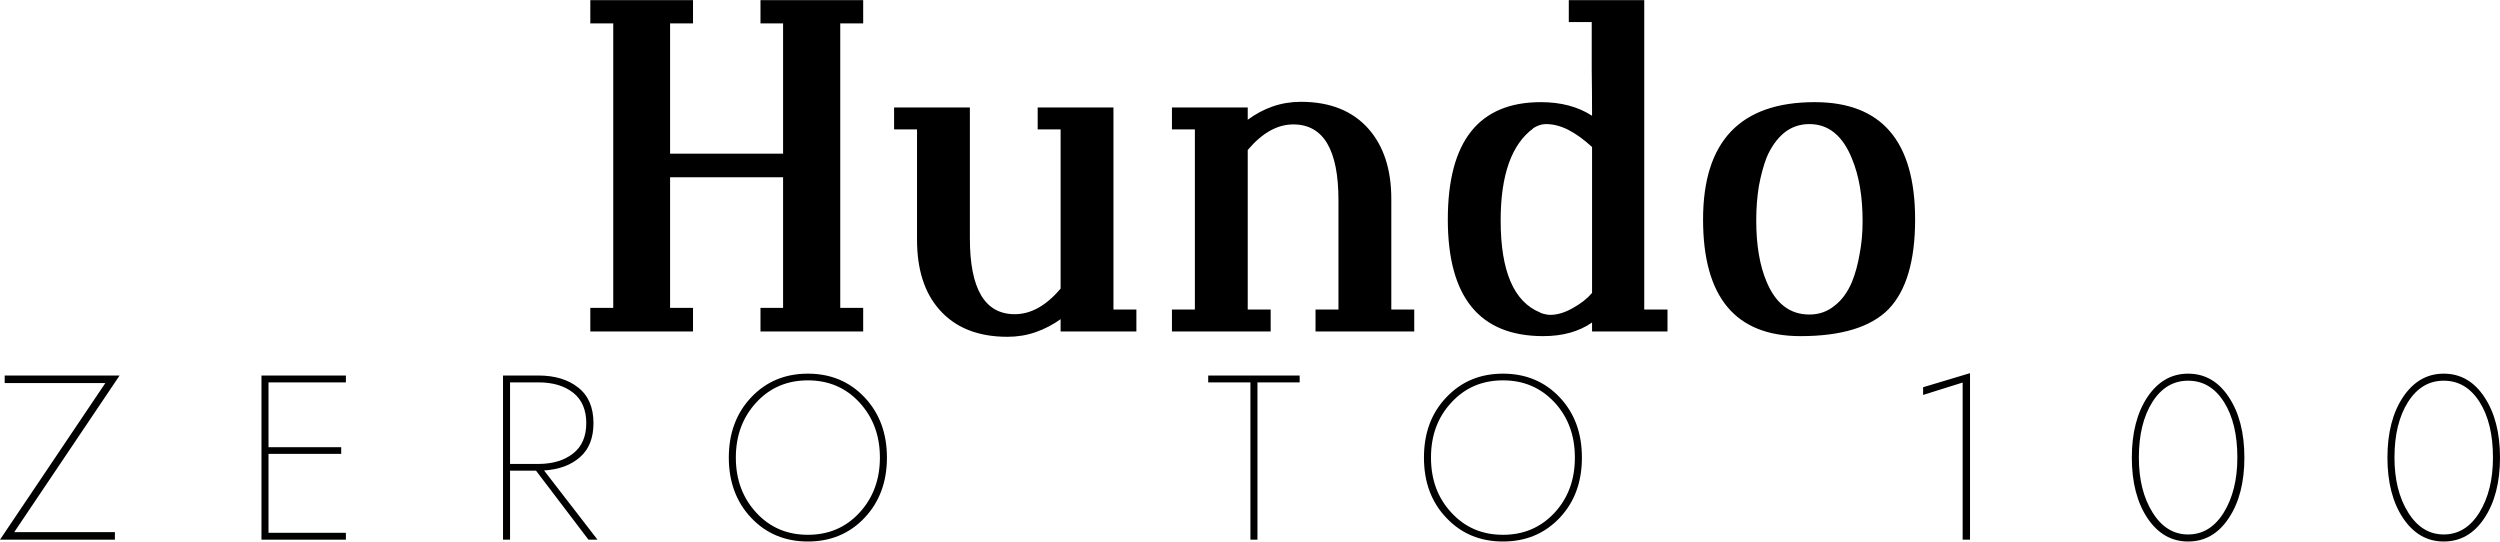
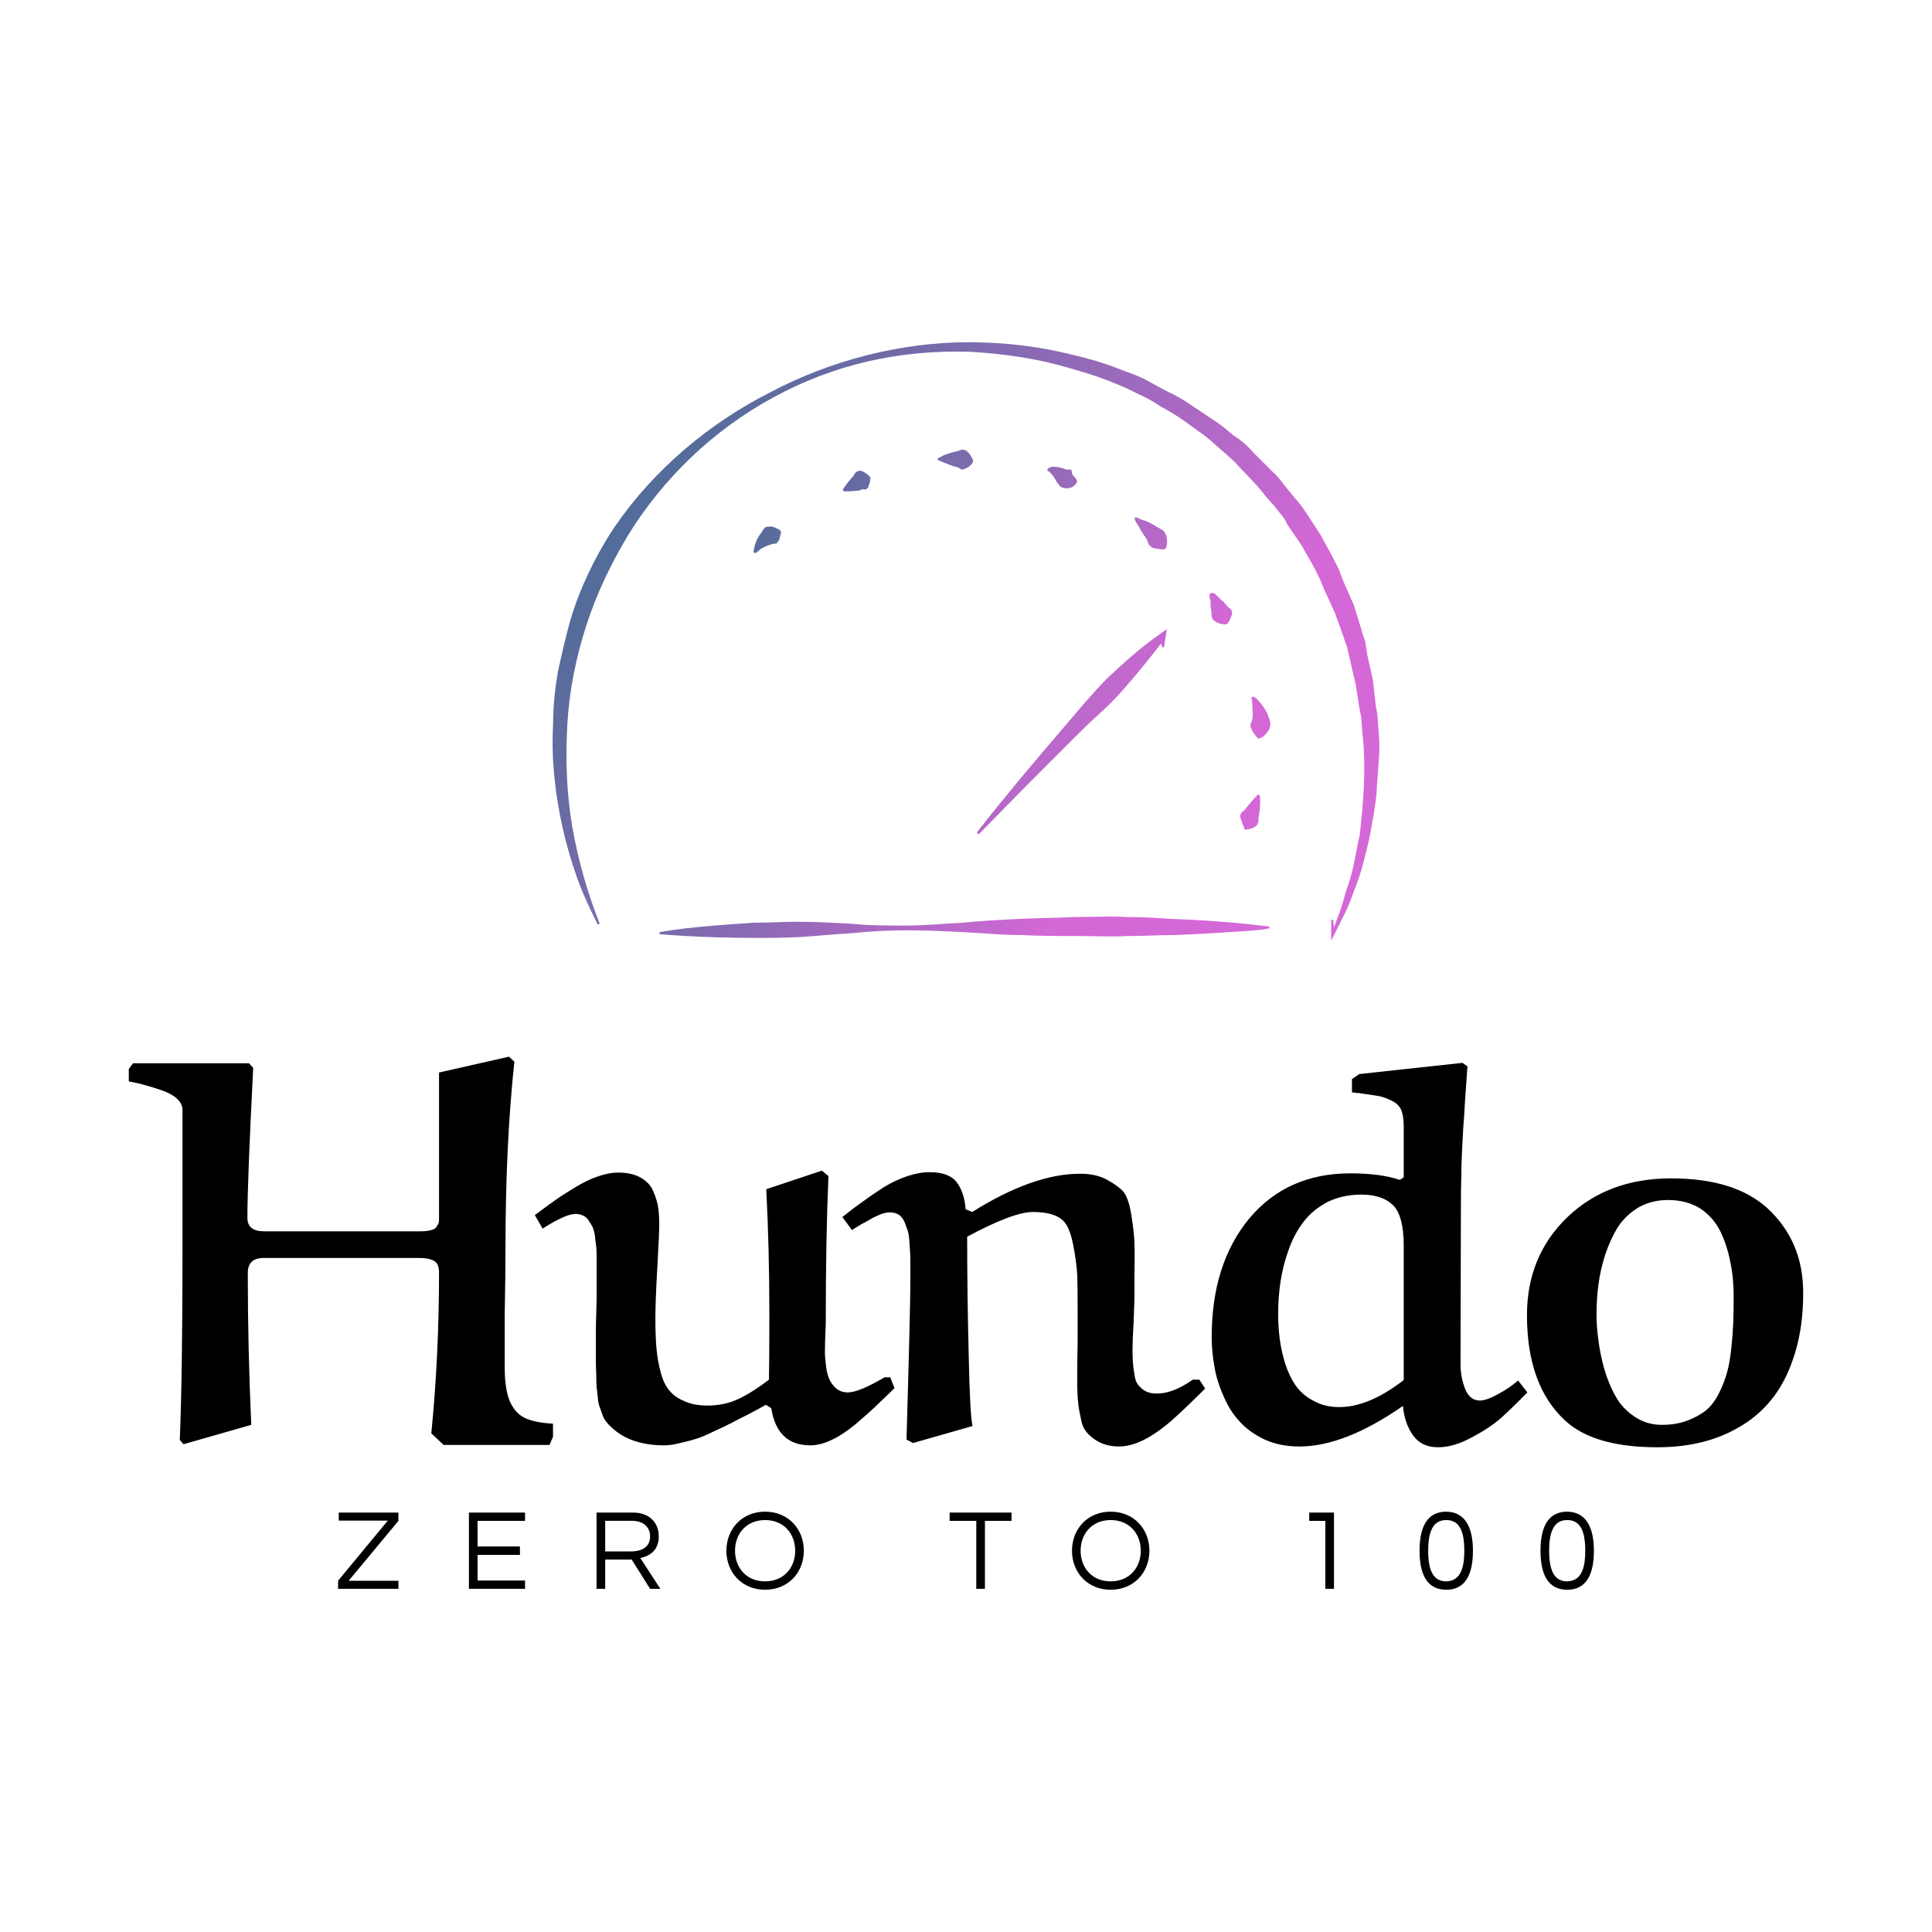
- <svg xmlns="http://www.w3.org/2000/svg" data-v-423bf9ae="" viewBox="0 0 891.045 193" class="fontAboveSlogan">
-   <g data-v-423bf9ae="" id="b00315fd-3170-4162-90b0-f94a1fa35a5b" fill="#000000" transform="matrix(11.846,0,0,11.846,204.5947,-35.97184)">
-     <path d="M5.61 13.01L5.61 12.30L6.29 12.30L6.29 8.37L2.89 8.37L2.89 12.30L3.58 12.30L3.58 13.01L0.49 13.01L0.49 12.30L1.18 12.30L1.18 3.74L0.49 3.74L0.49 3.04L3.58 3.04L3.58 3.74L2.89 3.74L2.89 7.66L6.29 7.66L6.29 3.74L5.61 3.74L5.61 3.04L8.70 3.04L8.70 3.74L8.01 3.74L8.01 12.30L8.70 12.30L8.70 13.01L5.61 13.01ZM9.63 6.27L11.91 6.27L11.91 10.21L11.91 10.21Q11.91 12.49 13.26 12.49L13.26 12.49L13.26 12.49Q13.99 12.49 14.64 11.72L14.64 11.72L14.64 6.93L13.95 6.93L13.95 6.27L16.23 6.27L16.23 12.35L16.92 12.35L16.92 13.01L14.64 13.01L14.64 12.64L14.64 12.64Q14.29 12.89 13.89 13.03L13.89 13.03L13.89 13.03Q13.49 13.17 13.04 13.17L13.04 13.17L13.04 13.17Q11.71 13.17 10.99 12.35L10.99 12.35L10.99 12.35Q10.32 11.59 10.32 10.25L10.32 10.25L10.32 6.93L9.63 6.93L9.63 6.27ZM25.28 13.01L22.31 13.01L22.31 12.35L23.00 12.35L23.00 9.06L23.00 9.06Q23.00 6.78 21.64 6.78L21.64 6.78L21.64 6.78Q20.92 6.78 20.27 7.55L20.27 7.55L20.27 12.35L20.96 12.35L20.96 13.01L17.99 13.01L17.99 12.35L18.68 12.35L18.68 6.93L17.99 6.93L17.99 6.27L20.27 6.27L20.27 6.64L20.27 6.64Q20.62 6.38 21.02 6.24L21.02 6.24L21.02 6.24Q21.42 6.10 21.87 6.10L21.87 6.10L21.87 6.10Q23.19 6.10 23.91 6.92L23.91 6.92L23.91 6.92Q24.59 7.70 24.59 9.02L24.59 9.02L24.59 12.35L25.28 12.35L25.28 13.01ZM30.63 11.85L30.63 7.46L30.63 7.46Q30.26 7.12 29.91 6.94L29.91 6.94L29.91 6.94Q29.57 6.77 29.24 6.77L29.24 6.77L29.24 6.77Q29.05 6.77 28.85 6.90L28.85 6.90L28.86 6.90L28.86 6.90Q27.88 7.62 27.88 9.67L27.88 9.67L27.88 9.67Q27.88 11.96 29.07 12.44L29.07 12.44L29.06 12.44L29.06 12.44Q29.15 12.48 29.22 12.49L29.22 12.49L29.22 12.49Q29.29 12.51 29.37 12.51L29.37 12.51L29.37 12.51Q29.70 12.51 30.06 12.30L30.06 12.30L30.06 12.30Q30.42 12.10 30.63 11.85L30.63 11.85ZM29.93 3.70L29.93 3.04L32.20 3.04L32.20 12.35L32.90 12.35L32.90 13.01L30.63 13.01L30.63 12.74L30.63 12.74Q30.04 13.15 29.16 13.15L29.16 13.15L29.16 13.15Q26.29 13.15 26.29 9.64L26.29 9.64L26.29 9.64Q26.29 6.11 29.09 6.11L29.09 6.11L29.09 6.11Q30.00 6.11 30.63 6.52L30.63 6.52L30.63 6.52Q30.63 5.79 30.62 5.12L30.62 5.12L30.62 5.12Q30.62 4.44 30.62 3.70L30.62 3.70L29.93 3.70ZM35.57 9.67L35.57 9.67L35.57 9.67Q35.57 10.78 35.88 11.51L35.88 11.51L35.88 11.51Q36.29 12.50 37.17 12.50L37.17 12.50L37.17 12.50Q37.60 12.50 37.92 12.24L37.92 12.24L37.92 12.24Q38.25 11.99 38.45 11.52L38.45 11.52L38.45 11.52Q38.60 11.15 38.68 10.68L38.68 10.68L38.68 10.68Q38.77 10.22 38.77 9.69L38.77 9.69L38.77 9.69Q38.77 8.58 38.45 7.81L38.45 7.81L38.45 7.81Q38.03 6.77 37.17 6.77L37.17 6.77L37.17 6.77Q36.73 6.77 36.40 7.04L36.40 7.04L36.40 7.04Q36.08 7.31 35.88 7.78L35.88 7.78L35.88 7.78Q35.74 8.15 35.65 8.63L35.65 8.63L35.65 8.63Q35.57 9.12 35.57 9.67ZM40.35 9.64L40.35 9.64L40.35 9.64Q40.35 11.51 39.55 12.34L39.55 12.34L39.55 12.34Q38.75 13.15 36.90 13.15L36.90 13.15L36.90 13.15Q33.97 13.15 33.97 9.64L33.97 9.64L33.97 9.64Q33.97 6.11 37.33 6.11L37.33 6.11L37.33 6.11Q40.35 6.11 40.35 9.64Z" />
+ <svg xmlns="http://www.w3.org/2000/svg" data-v-fde0c5aa="" viewBox="0 0 300 300" class="iconAboveSlogan">
+   <defs data-v-fde0c5aa="" />
+   <rect data-v-fde0c5aa="" fill="transparent" x="0" y="0" width="300px" height="300px" class="logo-background-square" />
+   <defs data-v-fde0c5aa="" />
+   <g data-v-fde0c5aa="" id="e41f4667-5652-4ea2-b548-18d19b66f441" fill="#000000" transform="matrix(5.999077,0,0,5.999077,20,121.247)">
+     <path d="M8.03 11.31L8.03 7.55L9.84 7.14L9.98 7.27L9.98 7.27Q9.75 9.41 9.75 12.11L9.75 12.11L9.75 12.11Q9.75 12.76 9.73 13.80L9.73 13.80L9.73 13.80Q9.73 14.64 9.73 15.18L9.73 15.18L9.73 15.18Q9.73 15.72 9.85 16.03L9.85 16.03L9.85 16.03Q9.98 16.35 10.23 16.48L10.23 16.48L10.23 16.48Q10.48 16.61 10.98 16.64L10.98 16.64L10.98 16.98L10.89 17.19L8.15 17.19L7.83 16.89L7.83 16.89Q8.03 14.88 8.03 12.72L8.03 12.72L8.03 12.72Q8.03 12.49 7.89 12.42L7.89 12.42L7.89 12.42Q7.76 12.35 7.52 12.35L7.52 12.35L3.49 12.35L3.49 12.35Q3.08 12.35 3.08 12.74L3.08 12.74L3.08 12.74Q3.08 14.72 3.17 16.67L3.17 16.67L1.42 17.17L1.42 17.17Q1.40 17.16 1.38 17.13L1.38 17.13L1.38 17.13Q1.35 17.10 1.34 17.08L1.34 17.08L1.34 17.08Q1.32 17.06 1.32 17.05L1.32 17.05L1.32 17.05Q1.39 15.38 1.39 12.07L1.39 12.07L1.39 8.52L1.39 8.52Q1.39 8.36 1.25 8.23L1.25 8.23L1.25 8.23Q1.11 8.10 0.85 8.01L0.85 8.01L0.85 8.01Q0.59 7.92 0.43 7.88L0.43 7.88L0.43 7.88Q0.27 7.83 0 7.78L0 7.78L0 7.46L0.11 7.31L3.11 7.31L3.22 7.43L3.22 7.43Q3.07 10.36 3.07 11.31L3.07 11.31L3.07 11.31Q3.07 11.66 3.50 11.66L3.50 11.66L7.55 11.66L7.55 11.66Q7.72 11.66 7.82 11.63L7.82 11.63L7.82 11.63Q7.92 11.61 7.96 11.55L7.96 11.55L7.96 11.55Q8.00 11.49 8.02 11.45L8.02 11.45L8.02 11.45Q8.03 11.40 8.03 11.31L8.03 11.31ZM16.50 10.57L16.50 10.57L17.94 10.09L18.11 10.23L18.11 10.23Q18.04 11.81 18.04 14.05L18.04 14.05L18.04 14.05Q18.04 14.10 18.03 14.31L18.03 14.31L18.03 14.31Q18.02 14.53 18.02 14.69L18.02 14.69L18.02 14.69Q18.01 14.85 18.04 15.08L18.04 15.08L18.04 15.08Q18.06 15.31 18.12 15.46L18.12 15.46L18.12 15.46Q18.18 15.61 18.30 15.72L18.30 15.72L18.30 15.72Q18.43 15.83 18.61 15.83L18.61 15.83L18.61 15.83Q18.90 15.83 19.56 15.44L19.56 15.44L19.71 15.44L19.82 15.72L19.82 15.72Q19.48 16.05 19.30 16.22L19.30 16.22L19.30 16.22Q19.12 16.39 18.79 16.67L18.79 16.67L18.79 16.67Q18.46 16.94 18.17 17.07L18.17 17.07L18.17 17.07Q17.89 17.20 17.64 17.20L17.64 17.20L17.64 17.20Q16.78 17.20 16.63 16.24L16.63 16.24L16.49 16.15L16.49 16.15Q16.39 16.21 16.07 16.38L16.07 16.38L16.07 16.38Q15.75 16.54 15.60 16.62L15.60 16.62L15.60 16.62Q15.45 16.70 15.16 16.83L15.16 16.83L15.16 16.83Q14.88 16.97 14.69 17.03L14.69 17.03L14.69 17.03Q14.50 17.09 14.27 17.14L14.27 17.14L14.27 17.14Q14.04 17.20 13.86 17.20L13.86 17.20L13.86 17.20Q12.99 17.20 12.50 16.74L12.50 16.74L12.50 16.74Q12.42 16.67 12.36 16.59L12.36 16.59L12.36 16.59Q12.30 16.52 12.26 16.41L12.26 16.41L12.26 16.41Q12.22 16.30 12.19 16.21L12.19 16.21L12.19 16.21Q12.15 16.12 12.14 15.96L12.14 15.96L12.14 15.96Q12.12 15.80 12.11 15.70L12.11 15.70L12.11 15.70Q12.10 15.59 12.10 15.38L12.10 15.38L12.10 15.38Q12.09 15.16 12.09 15.04L12.09 15.04L12.09 15.04Q12.09 14.92 12.09 14.65L12.09 14.65L12.09 14.65Q12.09 14.38 12.09 14.23L12.09 14.23L12.09 14.23Q12.09 14.07 12.10 13.76L12.10 13.76L12.10 13.76Q12.11 13.46 12.11 13.32L12.11 13.32L12.11 13.32Q12.11 13.20 12.11 12.97L12.11 12.97L12.11 12.97Q12.11 12.74 12.11 12.62L12.11 12.62L12.11 12.62Q12.11 12.50 12.11 12.30L12.11 12.30L12.11 12.30Q12.11 12.11 12.09 12.00L12.09 12.00L12.09 12.00Q12.08 11.89 12.06 11.74L12.06 11.74L12.06 11.74Q12.03 11.59 11.99 11.52L11.99 11.52L11.99 11.52Q11.94 11.44 11.89 11.36L11.89 11.36L11.89 11.36Q11.83 11.28 11.75 11.25L11.75 11.25L11.75 11.25Q11.66 11.21 11.56 11.21L11.56 11.21L11.56 11.21Q11.31 11.21 10.71 11.59L10.71 11.59L10.51 11.24L10.51 11.24Q10.86 10.98 11.03 10.86L11.03 10.86L11.03 10.86Q11.21 10.73 11.54 10.53L11.54 10.53L11.54 10.53Q11.87 10.33 12.14 10.24L12.14 10.24L12.14 10.24Q12.42 10.14 12.67 10.14L12.67 10.14L12.67 10.14Q12.99 10.14 13.21 10.25L13.21 10.25L13.21 10.25Q13.43 10.36 13.54 10.55L13.54 10.55L13.54 10.55Q13.64 10.75 13.69 10.97L13.69 10.97L13.69 10.97Q13.73 11.19 13.73 11.48L13.73 11.48L13.73 11.48Q13.73 11.73 13.68 12.60L13.68 12.60L13.68 12.60Q13.63 13.46 13.63 13.92L13.63 13.92L13.63 13.92Q13.63 14.39 13.66 14.71L13.66 14.71L13.66 14.71Q13.69 15.03 13.77 15.32L13.77 15.32L13.77 15.32Q13.85 15.62 14.00 15.79L14.00 15.79L14.00 15.79Q14.14 15.96 14.39 16.06L14.39 16.06L14.39 16.06Q14.63 16.17 14.98 16.17L14.98 16.17L14.98 16.17Q15.42 16.17 15.78 16.00L15.78 16.00L15.78 16.00Q16.14 15.83 16.57 15.50L16.57 15.50L16.57 15.50Q16.58 14.95 16.58 13.79L16.58 13.79L16.58 13.79Q16.58 12.11 16.50 10.57ZM21.70 11.80L21.70 11.80L21.70 11.80Q21.70 13.29 21.74 14.85L21.74 14.85L21.74 14.85Q21.77 16.41 21.84 16.70L21.84 16.70L20.30 17.14L20.13 17.05L20.13 17.05Q20.23 13.62 20.23 12.95L20.23 12.95L20.23 12.95Q20.23 12.91 20.23 12.83L20.23 12.83L20.23 12.83Q20.23 12.54 20.23 12.40L20.23 12.40L20.23 12.40Q20.23 12.26 20.21 12.02L20.21 12.02L20.21 12.02Q20.20 11.79 20.17 11.67L20.17 11.67L20.17 11.67Q20.13 11.55 20.08 11.42L20.08 11.42L20.08 11.42Q20.02 11.29 19.93 11.23L19.93 11.23L19.93 11.23Q19.83 11.17 19.70 11.17L19.70 11.17L19.70 11.17Q19.62 11.17 19.51 11.20L19.51 11.20L19.51 11.20Q19.41 11.24 19.28 11.30L19.28 11.30L19.28 11.30Q19.16 11.37 19.07 11.42L19.07 11.42L19.07 11.42Q18.98 11.46 18.86 11.54L18.86 11.54L18.86 11.54Q18.74 11.61 18.72 11.63L18.72 11.63L18.47 11.29L18.47 11.29Q18.77 11.05 19.00 10.89L19.00 10.89L19.00 10.89Q19.23 10.72 19.54 10.52L19.54 10.52L19.54 10.52Q19.85 10.33 20.16 10.23L20.16 10.23L20.16 10.23Q20.46 10.13 20.73 10.13L20.73 10.13L20.73 10.13Q21.23 10.13 21.43 10.39L21.43 10.39L21.43 10.39Q21.63 10.66 21.66 11.09L21.66 11.09L21.83 11.16L21.83 11.16Q23.41 10.17 24.62 10.17L24.62 10.17L24.62 10.17Q25.03 10.17 25.31 10.32L25.31 10.32L25.31 10.32Q25.59 10.47 25.74 10.63L25.74 10.63L25.74 10.63Q25.88 10.80 25.95 11.24L25.95 11.24L25.95 11.24Q26.02 11.68 26.03 11.94L26.03 11.94L26.03 11.94Q26.04 12.20 26.03 12.86L26.03 12.86L26.03 12.86Q26.03 13.13 26.03 13.27L26.03 13.27L26.03 13.27Q26.03 13.48 26.01 13.98L26.01 13.98L26.01 13.98Q25.98 14.49 25.98 14.71L25.98 14.71L25.98 14.71Q25.98 15.09 26.02 15.30L26.02 15.30L26.02 15.30Q26.05 15.52 26.09 15.58L26.09 15.58L26.09 15.58Q26.13 15.65 26.21 15.72L26.21 15.72L26.21 15.72Q26.35 15.86 26.61 15.86L26.61 15.86L26.61 15.86Q27.03 15.86 27.54 15.50L27.54 15.50L27.71 15.50L27.86 15.73L27.86 15.73Q27.13 16.46 26.81 16.71L26.81 16.71L26.81 16.71Q26.15 17.23 25.63 17.23L25.63 17.23L25.63 17.23Q25.18 17.23 24.88 16.95L24.88 16.95L24.88 16.95Q24.79 16.87 24.73 16.77L24.73 16.77L24.73 16.77Q24.67 16.67 24.64 16.49L24.64 16.49L24.64 16.49Q24.60 16.32 24.58 16.17L24.58 16.17L24.58 16.17Q24.56 16.02 24.55 15.72L24.55 15.72L24.55 15.72Q24.55 15.42 24.55 15.20L24.55 15.20L24.55 15.20Q24.55 14.98 24.56 14.52L24.56 14.52L24.56 14.52Q24.56 14.06 24.56 13.73L24.56 13.73L24.56 13.73Q24.56 13.16 24.55 12.80L24.55 12.80L24.55 12.80Q24.53 12.44 24.44 11.99L24.44 11.99L24.44 11.99Q24.35 11.54 24.18 11.38L24.18 11.38L24.18 11.38Q23.95 11.16 23.40 11.16L23.40 11.16L23.40 11.16Q22.89 11.16 21.70 11.80ZM31.66 7.72L31.85 7.59L34.52 7.30L34.65 7.39L34.65 7.39Q34.63 7.66 34.59 8.23L34.59 8.23L34.59 8.23Q34.56 8.79 34.54 8.99L34.54 8.99L34.54 8.99Q34.53 9.18 34.51 9.56L34.51 9.56L34.51 9.56Q34.49 9.95 34.49 10.26L34.49 10.26L34.49 10.26Q34.48 10.58 34.48 10.99L34.48 10.99L34.47 15.09L34.47 15.09Q34.47 15.44 34.59 15.74L34.59 15.74L34.59 15.74Q34.71 16.04 34.97 16.04L34.97 16.04L34.97 16.04Q35.15 16.04 35.45 15.87L35.45 15.87L35.45 15.87Q35.75 15.71 35.96 15.52L35.96 15.52L36.20 15.83L36.20 15.83Q35.81 16.23 35.51 16.50L35.51 16.50L35.51 16.50Q35.21 16.76 34.75 17.00L34.75 17.00L34.75 17.00Q34.29 17.25 33.89 17.25L33.89 17.25L33.89 17.25Q33.46 17.25 33.24 16.94L33.24 16.94L33.24 16.94Q33.02 16.63 32.98 16.18L32.98 16.18L32.98 16.18Q31.47 17.23 30.30 17.23L30.30 17.23L30.30 17.23Q29.80 17.23 29.40 17.05L29.40 17.05L29.40 17.05Q29.00 16.86 28.75 16.58L28.75 16.58L28.75 16.58Q28.49 16.30 28.33 15.91L28.33 15.91L28.33 15.91Q28.16 15.53 28.10 15.16L28.10 15.16L28.10 15.16Q28.03 14.78 28.03 14.39L28.03 14.39L28.03 14.39Q28.03 12.51 29.00 11.33L29.00 11.33L29.00 11.33Q29.98 10.16 31.62 10.16L31.62 10.16L31.62 10.16Q32.40 10.16 32.90 10.33L32.90 10.33L33.00 10.26L33.00 8.96L33.00 8.96Q33.00 8.69 32.94 8.53L32.94 8.53L32.94 8.53Q32.87 8.37 32.71 8.29L32.71 8.29L32.71 8.29Q32.54 8.20 32.36 8.16L32.36 8.16L32.36 8.16Q32.18 8.13 31.83 8.08L31.83 8.08L31.83 8.08Q31.79 8.08 31.77 8.08L31.77 8.08L31.77 8.08Q31.75 8.07 31.72 8.07L31.72 8.07L31.72 8.07Q31.68 8.07 31.66 8.06L31.66 8.06L31.66 7.72ZM33.00 15.51L33.00 15.51L33.00 12.02L33.00 12.02Q33.00 11.26 32.72 10.98L32.72 10.98L32.72 10.98Q32.44 10.71 31.90 10.71L31.90 10.71L31.90 10.71Q31.42 10.71 31.03 10.90L31.03 10.90L31.03 10.90Q30.65 11.10 30.41 11.41L30.41 11.41L30.41 11.41Q30.17 11.72 30.02 12.14L30.02 12.14L30.02 12.14Q29.87 12.56 29.81 12.97L29.81 12.97L29.81 12.97Q29.75 13.37 29.75 13.79L29.75 13.79L29.75 13.79Q29.75 14.13 29.79 14.44L29.79 14.44L29.79 14.44Q29.83 14.75 29.93 15.08L29.93 15.08L29.93 15.08Q30.04 15.42 30.21 15.66L30.21 15.66L30.21 15.66Q30.38 15.90 30.67 16.05L30.67 16.05L30.67 16.05Q30.95 16.21 31.33 16.21L31.33 16.21L31.33 16.21Q32.10 16.21 33.00 15.51ZM37.99 13.82L37.99 13.82L37.99 13.82Q37.99 14.13 38.04 14.48L38.04 14.48L38.04 14.48Q38.08 14.82 38.19 15.22L38.19 15.22L38.19 15.22Q38.31 15.63 38.49 15.94L38.49 15.94L38.49 15.94Q38.66 16.25 38.98 16.46L38.98 16.46L38.98 16.46Q39.29 16.67 39.68 16.67L39.68 16.67L39.68 16.67Q40.05 16.67 40.34 16.56L40.34 16.56L40.34 16.56Q40.63 16.45 40.83 16.29L40.83 16.29L40.83 16.29Q41.02 16.13 41.16 15.85L41.16 15.85L41.16 15.85Q41.30 15.57 41.37 15.31L41.37 15.31L41.37 15.31Q41.44 15.06 41.48 14.68L41.48 14.68L41.48 14.68Q41.52 14.29 41.53 14.02L41.53 14.02L41.53 14.02Q41.54 13.75 41.54 13.34L41.54 13.34L41.54 13.34Q41.54 12.86 41.45 12.44L41.45 12.44L41.45 12.44Q41.37 12.02 41.19 11.65L41.19 11.65L41.19 11.65Q41.00 11.28 40.66 11.06L40.66 11.06L40.66 11.06Q40.31 10.85 39.84 10.85L39.84 10.85L39.84 10.85Q39.42 10.85 39.08 11.04L39.08 11.04L39.08 11.04Q38.75 11.24 38.55 11.54L38.55 11.54L38.55 11.54Q38.36 11.84 38.22 12.25L38.22 12.25L38.22 12.25Q38.09 12.65 38.04 13.04L38.04 13.04L38.04 13.04Q37.99 13.42 37.99 13.82ZM36.19 13.83L36.19 13.83L36.19 13.83Q36.19 12.30 37.24 11.29L37.24 11.29L37.24 11.29Q38.29 10.29 39.92 10.29L39.92 10.29L39.92 10.29Q41.55 10.29 42.40 11.05L42.40 11.05L42.40 11.05Q43.34 11.91 43.34 13.25L43.34 13.25L43.34 13.25Q43.34 14.10 43.14 14.77L43.14 14.77L43.14 14.77Q42.94 15.45 42.60 15.91L42.60 15.91L42.60 15.91Q42.26 16.37 41.78 16.67L41.78 16.67L41.78 16.67Q41.30 16.97 40.75 17.11L40.75 17.11L40.75 17.11Q40.20 17.25 39.56 17.25L39.56 17.25L39.56 17.25Q37.94 17.25 37.19 16.57L37.19 16.57L37.19 16.57Q36.19 15.66 36.19 13.83Z" />
  </g>
-   <g data-v-423bf9ae="" id="b82b35a1-80f3-46d8-8d2c-afc23f0986c9" fill="#000000" transform="matrix(5.970149,0,0,5.970149,-1.671651,117.1194)">
-     <path d="M0.56 3.25L6.57 3.25L0.28 12.60L7.14 12.60L7.14 12.15L1.13 12.15L7.42 2.80L0.56 2.80ZM16.31 7.48L20.65 7.48L20.65 7.08L16.31 7.08L16.31 3.21L20.93 3.21L20.93 2.80L15.89 2.80L15.89 12.60L20.93 12.60L20.93 12.19L16.31 12.19ZM30.73 2.80ZM30.31 2.80L30.31 12.60L30.73 12.60L30.73 8.48L32.28 8.48L35.41 12.60L35.95 12.60L32.76 8.47C33.66 8.41 34.37 8.15 34.91 7.67C35.45 7.20 35.71 6.52 35.71 5.64C35.71 4.71 35.41 4.00 34.80 3.52C34.20 3.04 33.40 2.80 32.41 2.80ZM30.73 3.21L32.41 3.21C33.28 3.21 33.97 3.41 34.50 3.83C35.02 4.24 35.28 4.85 35.28 5.64C35.28 6.44 35.02 7.04 34.50 7.45C33.97 7.87 33.28 8.08 32.41 8.08L30.73 8.08ZM44.21 7.70C44.21 6.38 44.62 5.29 45.43 4.41C46.24 3.53 47.27 3.09 48.51 3.09C49.75 3.09 50.78 3.53 51.59 4.41C52.40 5.29 52.81 6.38 52.81 7.70C52.81 9.02 52.40 10.11 51.59 10.99C50.78 11.87 49.75 12.31 48.51 12.31C47.27 12.31 46.24 11.87 45.43 10.99C44.62 10.11 44.21 9.02 44.21 7.70ZM43.79 7.70C43.79 9.16 44.24 10.36 45.13 11.30C46.02 12.24 47.15 12.71 48.51 12.71C49.87 12.71 51.00 12.24 51.89 11.30C52.78 10.36 53.23 9.16 53.23 7.70C53.23 6.24 52.78 5.04 51.89 4.10C51.00 3.16 49.87 2.69 48.51 2.69C47.15 2.69 46.02 3.16 45.13 4.10C44.24 5.04 43.79 6.24 43.79 7.70ZM72.41 3.21L74.93 3.21L74.93 12.60L75.35 12.60L75.35 3.21L77.87 3.21L77.87 2.80L72.41 2.80ZM85.71 7.70C85.71 6.38 86.11 5.29 86.93 4.41C87.74 3.53 88.76 3.09 90.01 3.09C91.25 3.09 92.27 3.53 93.09 4.41C93.90 5.29 94.30 6.38 94.30 7.70C94.30 9.02 93.90 10.11 93.09 10.99C92.27 11.87 91.25 12.31 90.01 12.31C88.76 12.31 87.74 11.87 86.93 10.99C86.11 10.11 85.71 9.02 85.71 7.70ZM85.29 7.70C85.29 9.16 85.73 10.36 86.63 11.30C87.52 12.24 88.64 12.71 90.01 12.71C91.37 12.71 92.50 12.24 93.39 11.30C94.28 10.36 94.72 9.16 94.72 7.70C94.72 6.24 94.28 5.04 93.39 4.10C92.50 3.16 91.37 2.69 90.01 2.69C88.64 2.69 87.52 3.16 86.63 4.10C85.73 5.04 85.29 6.24 85.29 7.70ZM115.09 3.96L117.45 3.22L117.45 12.60L117.89 12.60L117.89 2.66L115.09 3.50ZM127.97 7.70C127.97 6.34 128.24 5.23 128.78 4.38C129.32 3.53 130.03 3.11 130.91 3.11C131.80 3.11 132.51 3.53 133.05 4.38C133.59 5.23 133.85 6.34 133.85 7.70C133.85 9.01 133.58 10.10 133.04 10.98C132.50 11.85 131.79 12.29 130.91 12.29C130.04 12.29 129.33 11.85 128.79 10.98C128.24 10.10 127.97 9.01 127.97 7.70ZM127.55 7.70C127.55 9.17 127.86 10.38 128.48 11.31C129.11 12.25 129.92 12.71 130.91 12.71C131.91 12.71 132.72 12.25 133.34 11.31C133.96 10.38 134.27 9.17 134.27 7.70C134.27 6.23 133.96 5.02 133.34 4.09C132.72 3.15 131.91 2.69 130.91 2.69C129.92 2.69 129.11 3.15 128.48 4.09C127.86 5.02 127.55 6.23 127.55 7.70ZM143.23 7.70C143.23 6.34 143.50 5.23 144.04 4.38C144.58 3.53 145.29 3.11 146.17 3.11C147.06 3.11 147.77 3.53 148.31 4.38C148.85 5.23 149.11 6.34 149.11 7.70C149.11 9.01 148.84 10.10 148.30 10.98C147.76 11.85 147.05 12.29 146.17 12.29C145.30 12.29 144.59 11.85 144.05 10.98C143.50 10.10 143.23 9.01 143.23 7.70ZM142.81 7.70C142.81 9.17 143.12 10.38 143.74 11.31C144.37 12.25 145.18 12.71 146.17 12.71C147.17 12.71 147.98 12.25 148.60 11.31C149.22 10.38 149.53 9.17 149.53 7.70C149.53 6.23 149.22 5.02 148.60 4.09C147.98 3.15 147.17 2.69 146.17 2.69C145.18 2.69 144.37 3.15 143.74 4.09C143.12 5.02 142.81 6.23 142.81 7.70Z" />
+   <defs data-v-fde0c5aa="">
+     <linearGradient data-v-fde0c5aa="" gradientTransform="rotate(25)" id="f3fb90bb-2e1f-4f03-8308-28f19f896e01" x1="0%" y1="0%" x2="100%" y2="0%">
+       <stop data-v-fde0c5aa="" offset="0%" stop-color="#326D8A" stop-opacity="1" />
+       <stop data-v-fde0c5aa="" offset="100%" stop-color="#D468D7" stop-opacity="1" />
+     </linearGradient>
+   </defs>
+   <g data-v-fde0c5aa="" id="97277cd8-4eff-4b61-9608-773323b74b82" stroke="none" fill="url(#f3fb90bb-2e1f-4f03-8308-28f19f896e01)" transform="matrix(1.475185,0,0,1.475185,76.29676,25.70528)">
+     <path d="M28.3 40.4c.3-.2.7-.4 1.1-.5.2-.1.4-.1.6-.1.1-.1.2-.3.3-.4l.2-.8-.1-.2s-.4-.3-.9-.4c-.2 0-.5 0-.7.1-.2.2-.3.5-.5.7-.3.4-.5.9-.6 1.3-.1.4-.1.6-.1.6l.2.1s.3-.2.5-.4zM39.4 34.1c.2-.1.3-.2.3-.4.2-.3.2-.8.2-.8l-.1-.2s-.3-.3-.7-.5c-.2-.1-.4-.1-.6 0-.2.1-.3.3-.4.5-.6.6-1.1 1.4-1.1 1.4l.1.2s.9 0 1.7-.1c.2-.2.5-.1.6-.1zM49.5 32c.2 0 .4-.1.6-.2.4-.2.6-.6.6-.6V31s-.2-.5-.5-.8c-.2-.2-.4-.3-.6-.3-.2 0-.5.2-.7.2-.5.1-1 .3-1.3.4-.3.2-.6.3-.6.3v.2s.9.4 1.8.7c.3 0 .5.2.7.3zM58.9 32.4c.2.2.4.5.6.9.2.2.3.5.6.6.3.1.6.1.9 0 .3-.1.5-.3.6-.5.1-.2 0-.3 0-.3l-.1-.2-.2-.2c-.1-.1-.2-.3-.2-.4 0-.1 0-.2-.1-.3h-.5c-.4-.2-1-.3-1.4-.3-.2 0-.4.1-.5.2l-.1.1.1.2h.2c-.1.1 0 .1.1.2zM69.3 40c.2.2.4.3.6.3.4.1.9.1.9.1l.2-.1s.2-.5.1-1c0-.3-.1-.5-.3-.8-.2-.2-.5-.3-.8-.5-.5-.3-1-.6-1.5-.7-.4-.2-.7-.3-.7-.3l-.1.2s.1.3.4.7c.2.4.5.9.8 1.3.2.3.2.6.4.8zM75.7 45.7v.6c0 .2.1.5.1.7 0 .2 0 .5.1.7.1.2.3.3.5.4.4.2.9.2.9.2l.2-.1s.3-.4.4-.8c.1-.2.1-.4 0-.6-.1-.2-.4-.3-.5-.5-.2-.2-.3-.4-.5-.5l-.5-.5c-.1-.1-.2-.2-.4-.3h-.2-.1c-.1.1-.1.3-.1.3 0 .3 0 .3.1.4 0-.1 0 0 0 0zm.1-.3h.1v.1l-.1-.1c-.1.1-.2.1 0 0zM80.8 56.4c-.3-.4-.6-.5-.6-.5l-.2.1s.1.3.1.7c0 .4.1 1 0 1.5 0 .3-.2.5-.2.7 0 .2.1.4.2.6.2.4.6.8.6.8h.2s.5-.2.8-.7c.2-.2.3-.5.3-.9 0-.3-.2-.6-.3-1-.2-.4-.6-1-.9-1.3zM79.3 69.9s.5 0 .9-.2c.2-.1.4-.2.5-.5.1-.2 0-.5.1-.8.2-1 .1-2.1.1-2.1l-.2-.1s-.7.7-1.3 1.5c-.1.2-.4.3-.5.5-.1.2-.1.4 0 .6.1.4.3.8.3.8l.1.3zM51.3 70.4l5-5.1 5-5c.8-.8 1.7-1.7 2.6-2.5.9-.8 1.7-1.6 2.5-2.5 1.4-1.6 2.8-3.3 4.1-5 0 .1.1.3.1.4h.2c.1-.4.1-.8.2-1.2l.1-.7-.7.5c-2 1.4-3.8 3-5.5 4.6-.8.8-1.6 1.7-2.4 2.6l-2.3 2.7c-3.1 3.6-6.2 7.3-9.1 11l.2.2zM71.6 79.3c-1.5-.1-3.1-.2-4.8-.2-1.7-.1-3.5 0-5.4 0-1.9.1-3.8.1-5.8.2s-4 .2-6 .4c-2 .1-4 .3-6 .3s-3.9 0-5.8-.2c-1.9-.1-3.7-.2-5.4-.2-1.7 0-3.3.1-4.8.1-3 .2-5.5.4-7.2.6-1.7.2-2.7.4-2.7.4v.2s1 .1 2.8.2c1.8.1 4.3.2 7.3.2 1.5 0 3.1 0 4.8-.1 1.7-.1 3.5-.3 5.4-.4 1.9-.2 3.8-.3 5.8-.3s4 .1 6 .2 4 .3 6 .3c2 .1 3.9.1 5.8.1s3.7.1 5.4 0c1.7 0 3.3-.1 4.8-.1 3-.1 5.5-.3 7.3-.4 1.8-.1 2.8-.3 2.8-.3v-.2s-1-.1-2.7-.3c-2.1-.2-4.6-.4-7.6-.5z" />
+     <path d="M93.4 59.7l-.1-1.4c0-.5-.1-.9-.2-1.4l-.3-2.7-.6-2.7-.2-1.3c-.1-.4-.3-.9-.4-1.3l-.8-2.6-1.1-2.5-.5-1.3-.6-1.2c-.4-.8-.9-1.6-1.3-2.4l-1.5-2.3c-.3-.4-.5-.8-.8-1.1l-1-1.2c-.6-.7-1.1-1.5-1.8-2.1l-2-2c-.6-.7-1.3-1.3-2.1-1.8-.7-.6-1.4-1.2-2.2-1.7-1.6-1-3.1-2.2-4.7-2.9-.8-.4-1.5-.8-2.4-1.3-.8-.4-1.7-.7-2.5-1-1.7-.7-3.5-1.2-5.2-1.6-3.6-.9-7.2-1.3-10.9-1.3-3.6 0-7.3.5-10.8 1.4-3.5.9-6.9 2.2-10.1 3.9C23 27.1 17.2 31.9 13 38c-2 3-3.7 6.5-4.7 9.9-.5 1.8-.9 3.6-1.3 5.4-.3 1.8-.5 3.6-.5 5.5-.2 3.7.2 7.3 1 10.9.4 1.8.9 3.5 1.5 5.2.6 1.7 1.4 3.4 2.2 5l.2-.1c-1.3-3.3-2.3-6.8-2.9-10.3-.6-3.6-.7-7.1-.5-10.7.2-3.5.9-7 2-10.4 1.1-3.4 2.6-6.5 4.4-9.5 3.7-6 9-11.1 15.3-14.5 3.1-1.7 6.5-3 10-3.8 3.5-.8 7.1-1.1 10.6-1 3.6.2 7.1.7 10.5 1.7 1.7.5 3.4 1 5 1.7.8.3 1.6.7 2.4 1.1.7.3 1.6.8 2.3 1.3 1.6.8 3 1.9 4.4 2.9.7.5 1.3 1.1 2 1.7.7.6 1.3 1.1 1.9 1.8l1.8 1.9c.6.7 1.1 1.4 1.7 2l.8 1c.3.3.5.7.7 1.1l1.5 2.2 1.3 2.3.6 1.2.5 1.2 1.1 2.4.9 2.5c.1.4.3.8.4 1.2l.3 1.3c.2.9.4 1.7.6 2.6l.4 2.6c.1.4.2.9.2 1.3l.1 1.3c.4 3.5.1 7.1-.3 10.6-.4 1.7-.6 3.5-1.2 5.2-.3.8-.5 1.7-.8 2.6l-.7 1.9-.1-.8h-.2v2.2l.3-.6 1.2-2.4c.4-.8.7-1.7 1-2.5.7-1.7 1.1-3.5 1.5-5.2.2-.9.3-1.8.5-2.7.1-.9.3-1.8.3-2.7l.2-2.7c.1-1.2.1-2.2 0-3.1z" />
+   </g>
+   <defs data-v-fde0c5aa="" />
+   <g data-v-fde0c5aa="" id="42519460-66f7-4ffe-884a-45dc86a4002b" fill="#000000" transform="matrix(1.277683,0,0,1.277683,51.97615,232.0479)">
+     <path d="M7.74 3.22L7.74 2.21L0.49 2.21L0.49 3.19L6.45 3.19L0.41 10.49L0.41 11.48L7.74 11.48L7.74 10.50L1.69 10.50ZM23.13 3.22L23.13 2.21L16.31 2.21L16.31 11.48L23.13 11.48L23.13 10.47L17.36 10.47L17.36 7.35L22.51 7.35L22.51 6.33L17.36 6.33L17.36 3.22ZM32.87 7.92L36.09 7.92L38.33 11.48L39.58 11.48L37.14 7.74C38.18 7.50 39.38 6.90 39.38 5.11C39.38 3.35 38.16 2.21 36.26 2.21L31.82 2.21L31.82 11.48L32.87 11.48ZM32.87 3.21L36.13 3.21C37.45 3.21 38.33 3.93 38.33 5.11C38.33 6.55 37.07 6.93 36.08 6.93L32.87 6.93ZM52.30 2.10C49.49 2.10 47.60 4.21 47.60 6.85C47.60 9.48 49.49 11.59 52.30 11.59C55.12 11.59 57.01 9.48 57.01 6.85C57.01 4.21 55.12 2.10 52.30 2.10ZM52.30 10.57C50.05 10.57 48.65 8.93 48.65 6.85C48.65 4.76 50.05 3.12 52.30 3.12C54.56 3.12 55.96 4.76 55.96 6.85C55.96 8.93 54.56 10.57 52.30 10.57ZM82.25 2.21L74.73 2.21L74.73 3.22L77.97 3.22L77.97 11.48L79.02 11.48L79.02 3.22L82.25 3.22ZM94.30 2.10C91.49 2.10 89.60 4.21 89.60 6.85C89.60 9.48 91.49 11.59 94.30 11.59C97.12 11.59 99.01 9.48 99.01 6.85C99.01 4.21 97.12 2.10 94.30 2.10ZM94.30 10.57C92.05 10.57 90.65 8.93 90.65 6.85C90.65 4.76 92.05 3.12 94.30 3.12C96.56 3.12 97.96 4.76 97.96 6.85C97.96 8.93 96.56 10.57 94.30 10.57ZM118.43 2.21L118.43 3.22L120.39 3.22L120.39 11.48L121.44 11.48L121.44 2.21ZM135.09 2.10C132.90 2.10 131.84 3.75 131.84 6.85C131.84 9.94 132.90 11.59 135.09 11.59C137.27 11.59 138.33 9.94 138.33 6.85C138.33 4.42 137.63 2.14 135.09 2.10ZM135.09 10.57C133.55 10.57 132.89 9.32 132.89 6.85C132.89 4.37 133.55 3.12 135.09 3.12C136.63 3.12 137.28 4.37 137.28 6.85C137.28 8.57 136.99 10.53 135.09 10.57ZM149.79 2.10C147.60 2.10 146.54 3.75 146.54 6.85C146.54 9.94 147.60 11.59 149.79 11.59C151.97 11.59 153.03 9.94 153.03 6.85C153.03 4.42 152.33 2.14 149.79 2.10ZM149.79 10.57C148.25 10.57 147.59 9.32 147.59 6.85C147.59 4.37 148.25 3.12 149.79 3.12C151.33 3.12 151.98 4.37 151.98 6.85C151.98 8.57 151.69 10.53 149.79 10.57Z" />
  </g>
</svg>
